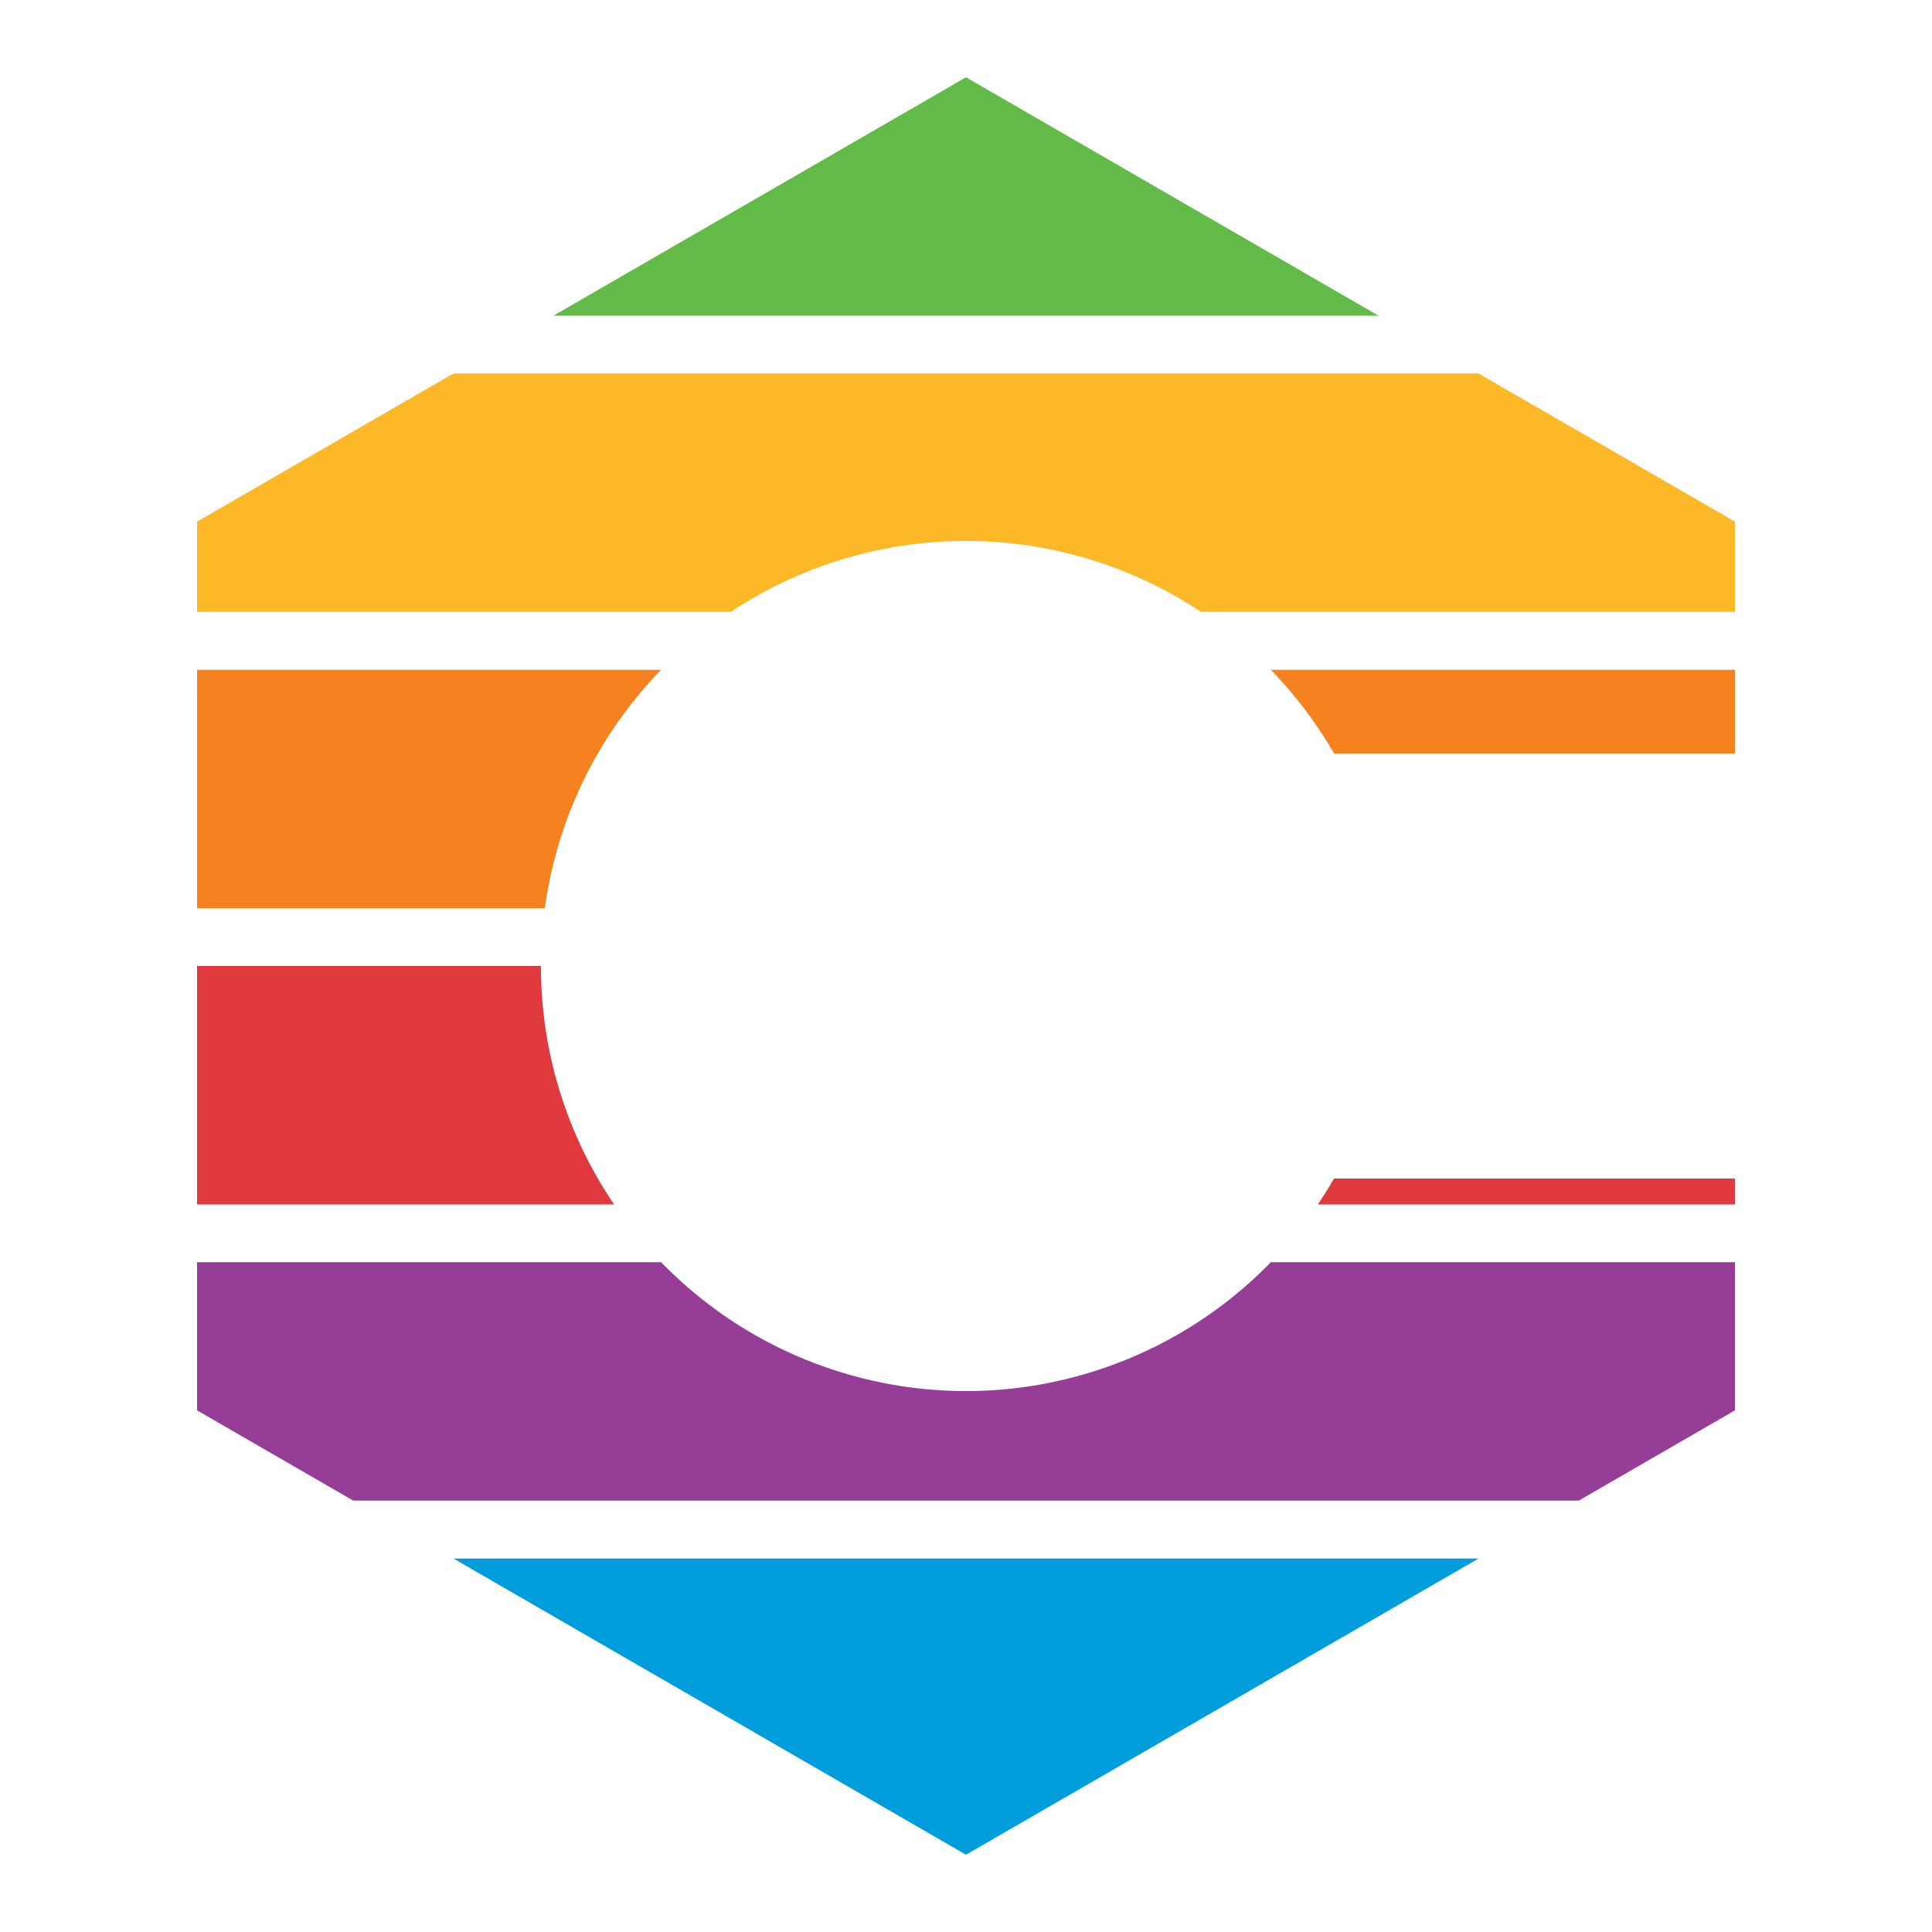
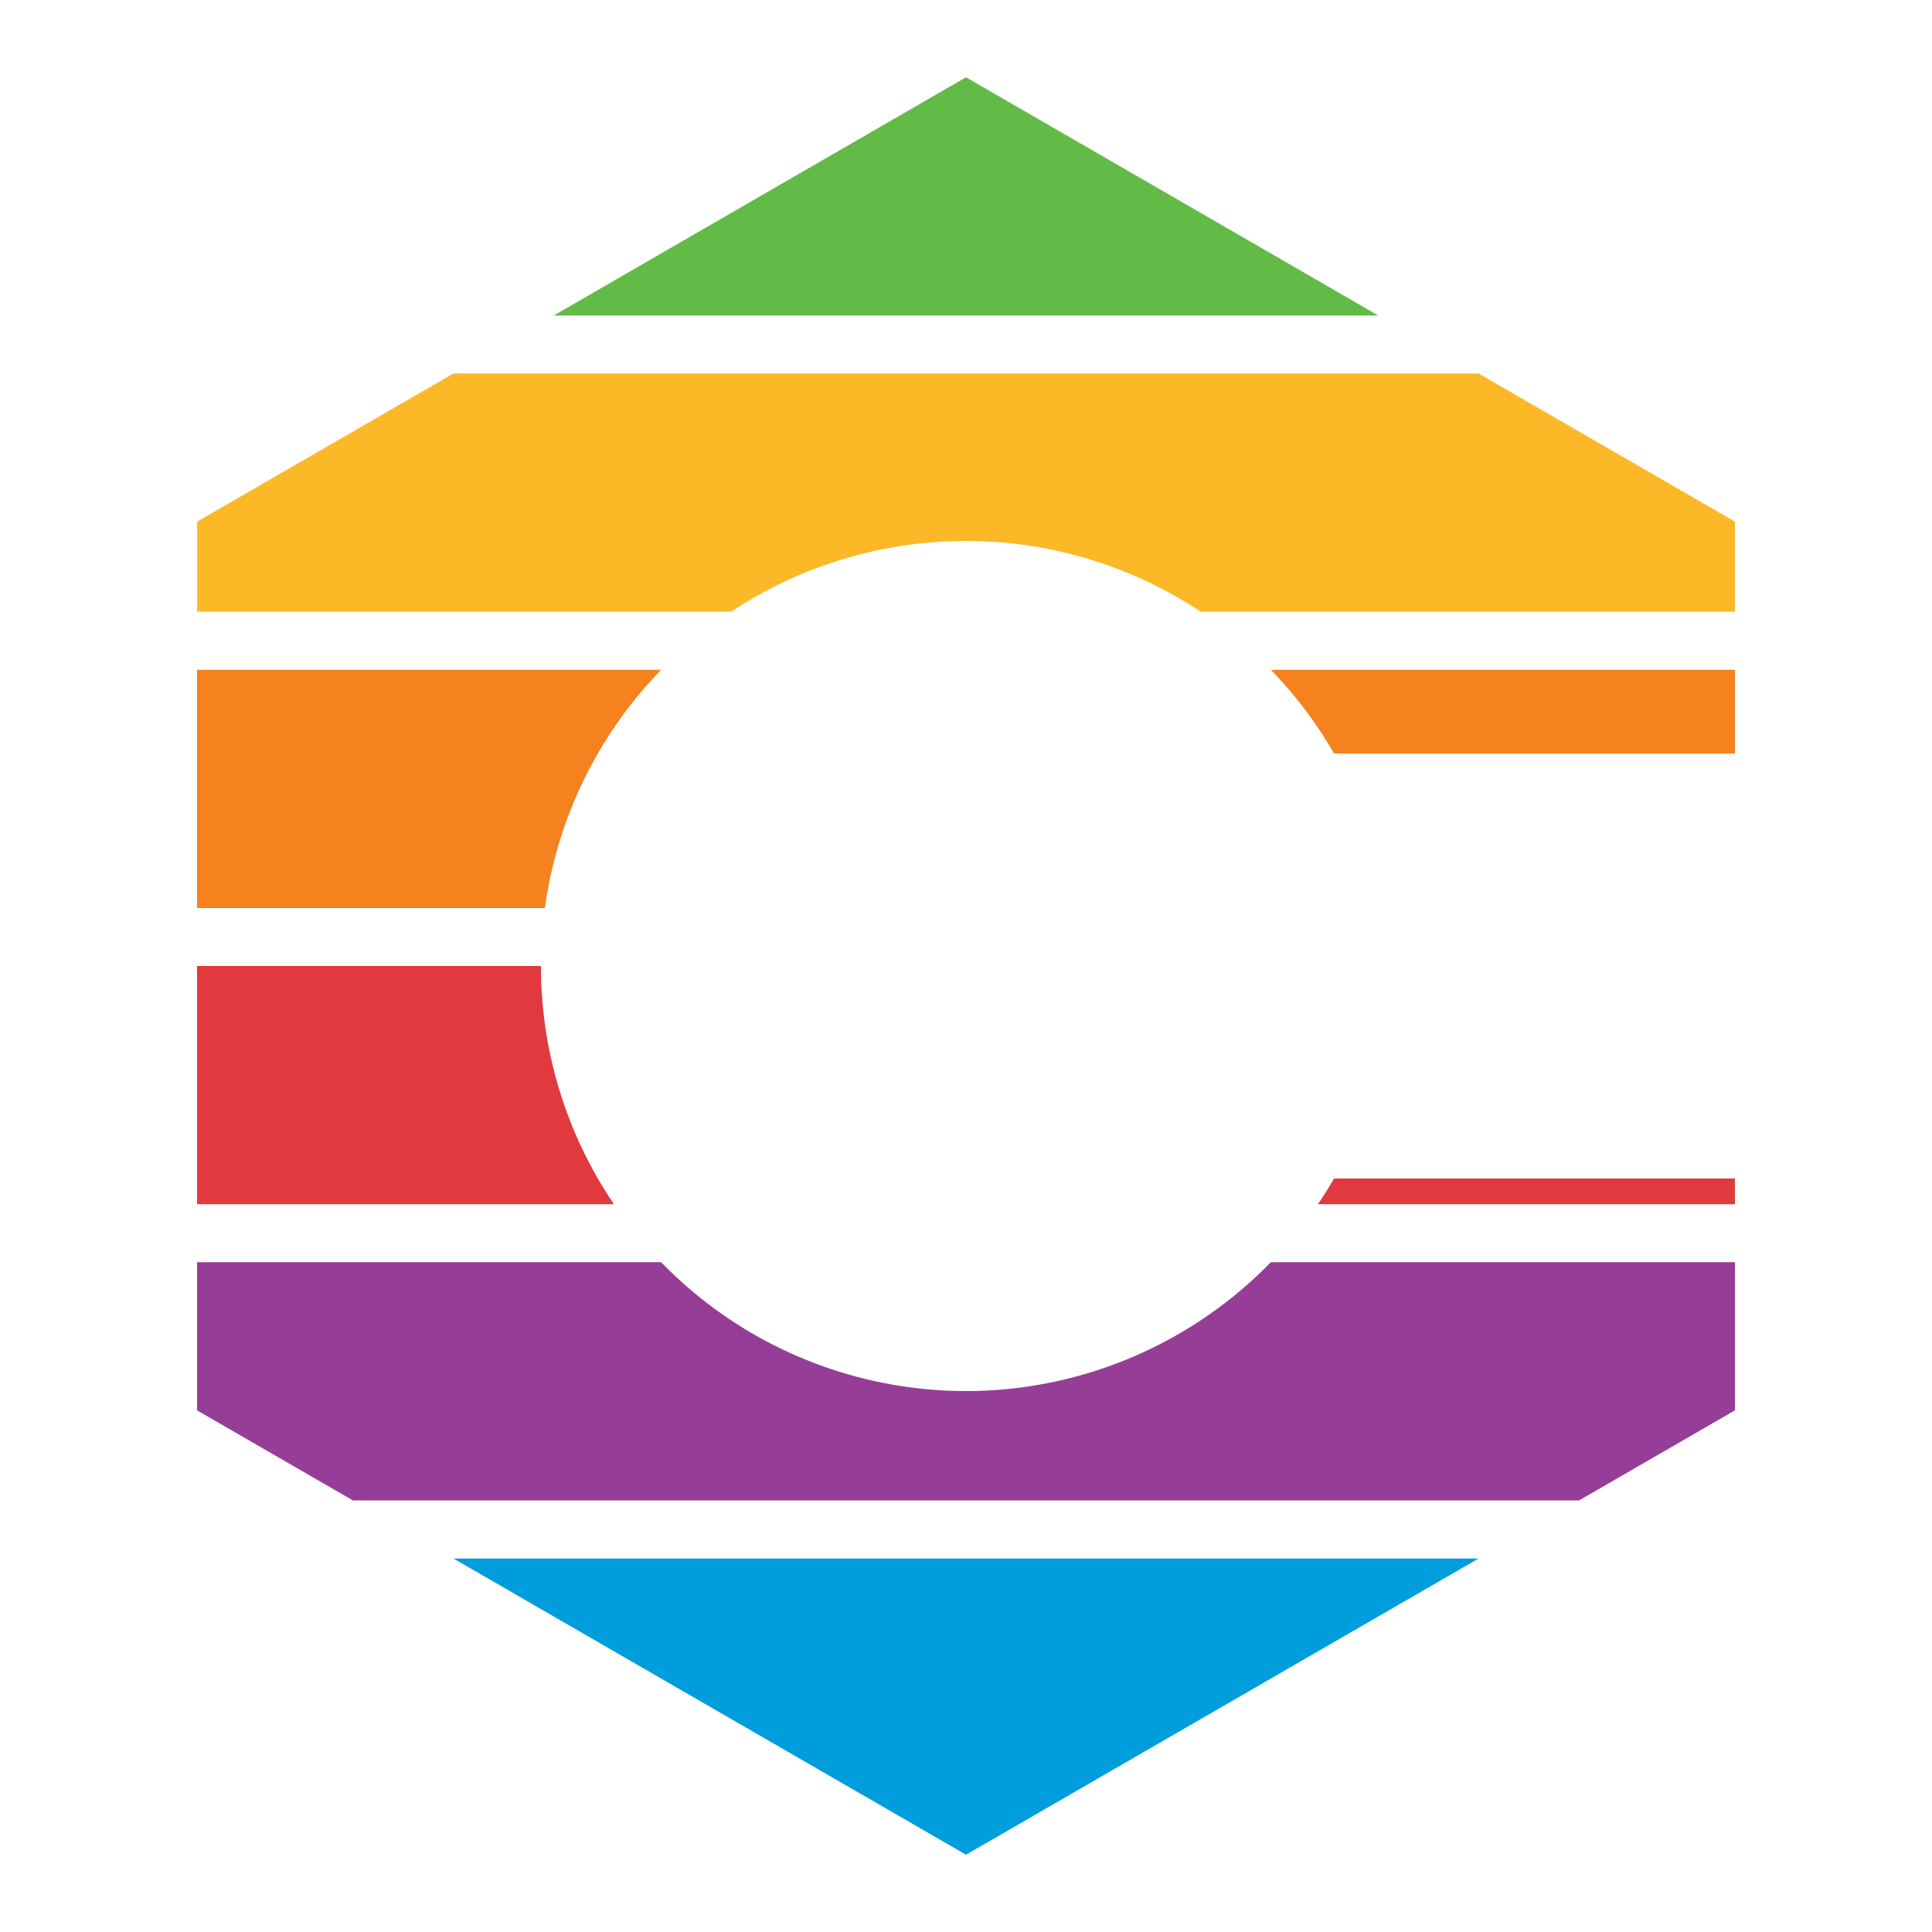
<svg xmlns="http://www.w3.org/2000/svg" viewBox="0 0 100 100" width="100" height="100" role="img" aria-label="Conductress mark">
  <defs>
-     <clipPath id="r-c">
+     <clipPath id="pr-c">
      <path d="M89.8 27 L50 4 L10.2 27 L10.2 73 L50 96 L89.8 73 L89.8 61 L69.05 61 A22 22 0 1 1 69.05 39 L89.8 39 Z" />
    </clipPath>
  </defs>
-   <g clip-path="url(#r-c)">
-     <rect x="8" y="4.00" width="84" height="12.34" fill="#61bb46" />
-     <rect x="8" y="19.33" width="84" height="12.34" fill="#fdb827" />
-     <rect x="8" y="34.67" width="84" height="12.34" fill="#f5821f" />
-     <rect x="8" y="50.00" width="84" height="12.34" fill="#e03a3e" />
-     <rect x="8" y="65.33" width="84" height="12.34" fill="#963d97" />
-     <rect x="8" y="80.67" width="84" height="15.34" fill="#009ddc" />
+   <g clip-path="url(#pr-c)">
+     <rect x="8" y="4.00" width="84" height="12.33" fill="#61bb46" />
+     <rect x="8" y="19.33" width="84" height="12.33" fill="#fdb827" />
+     <rect x="8" y="34.67" width="84" height="12.33" fill="#f5821f" />
+     <rect x="8" y="50.00" width="84" height="12.33" fill="#e03a3e" />
+     <rect x="8" y="65.33" width="84" height="12.33" fill="#963d97" />
+     <rect x="8" y="80.67" width="84" height="15.33" fill="#009ddc" />
  </g>
</svg>
